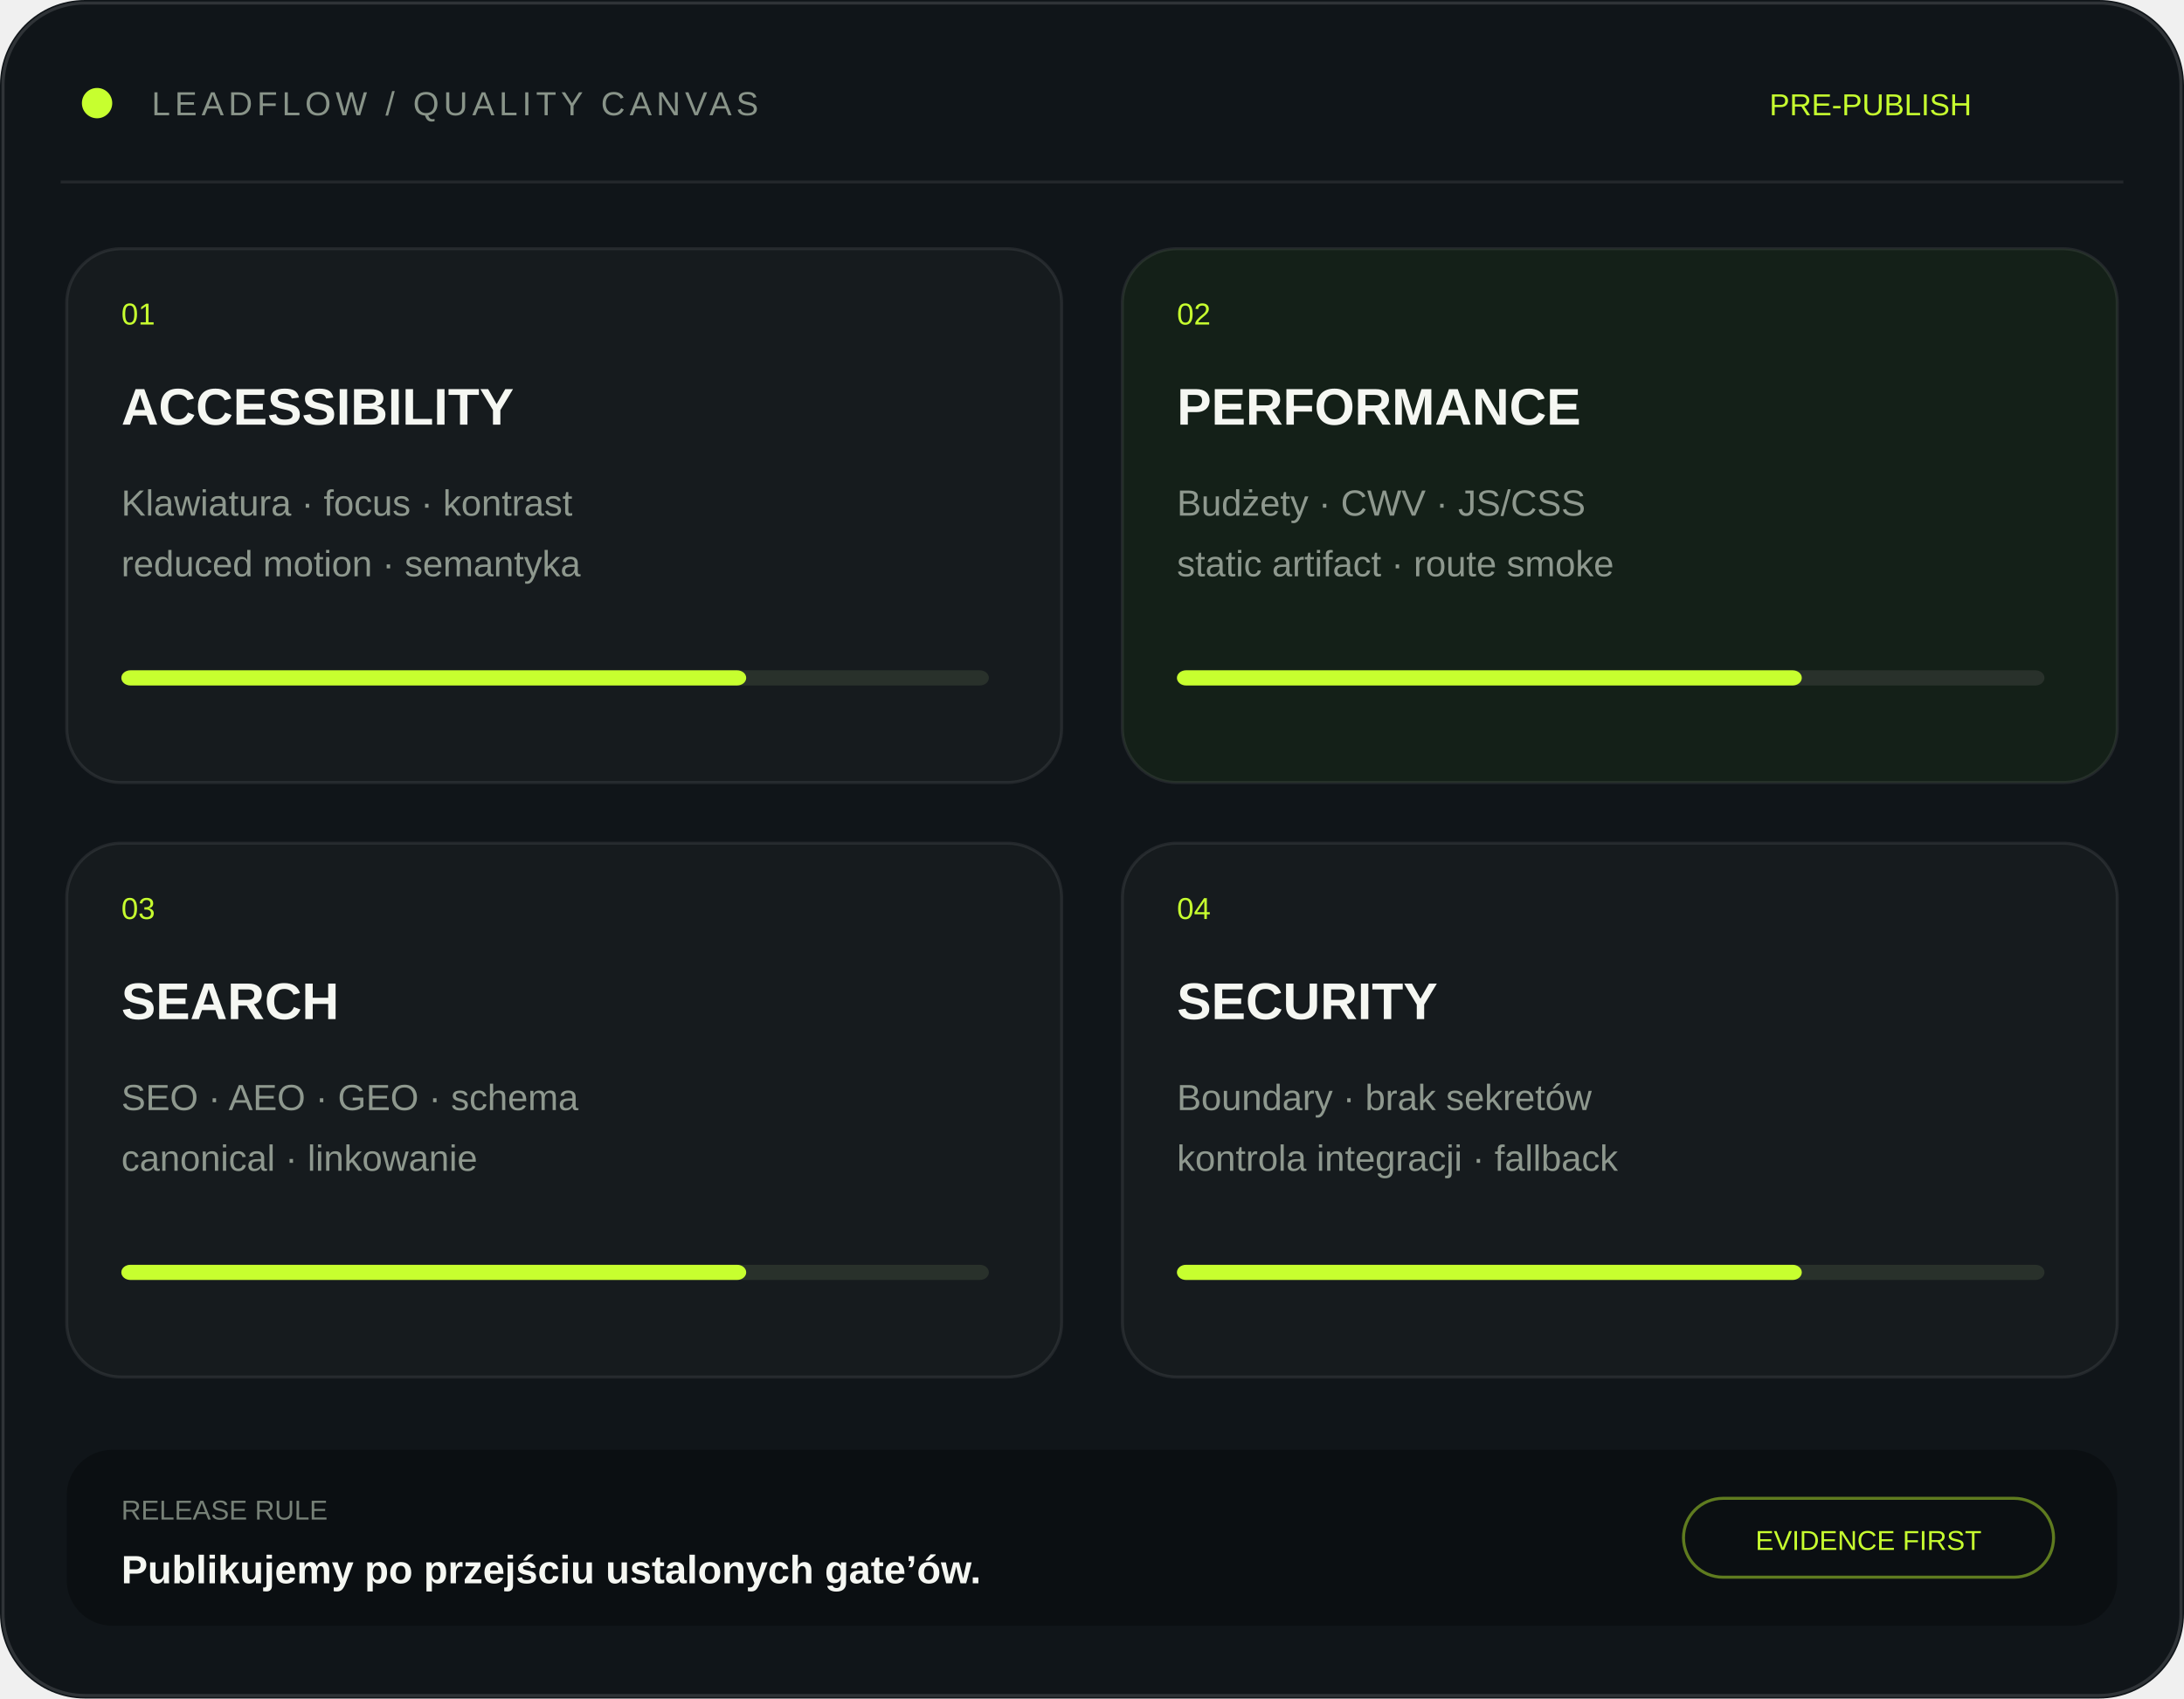
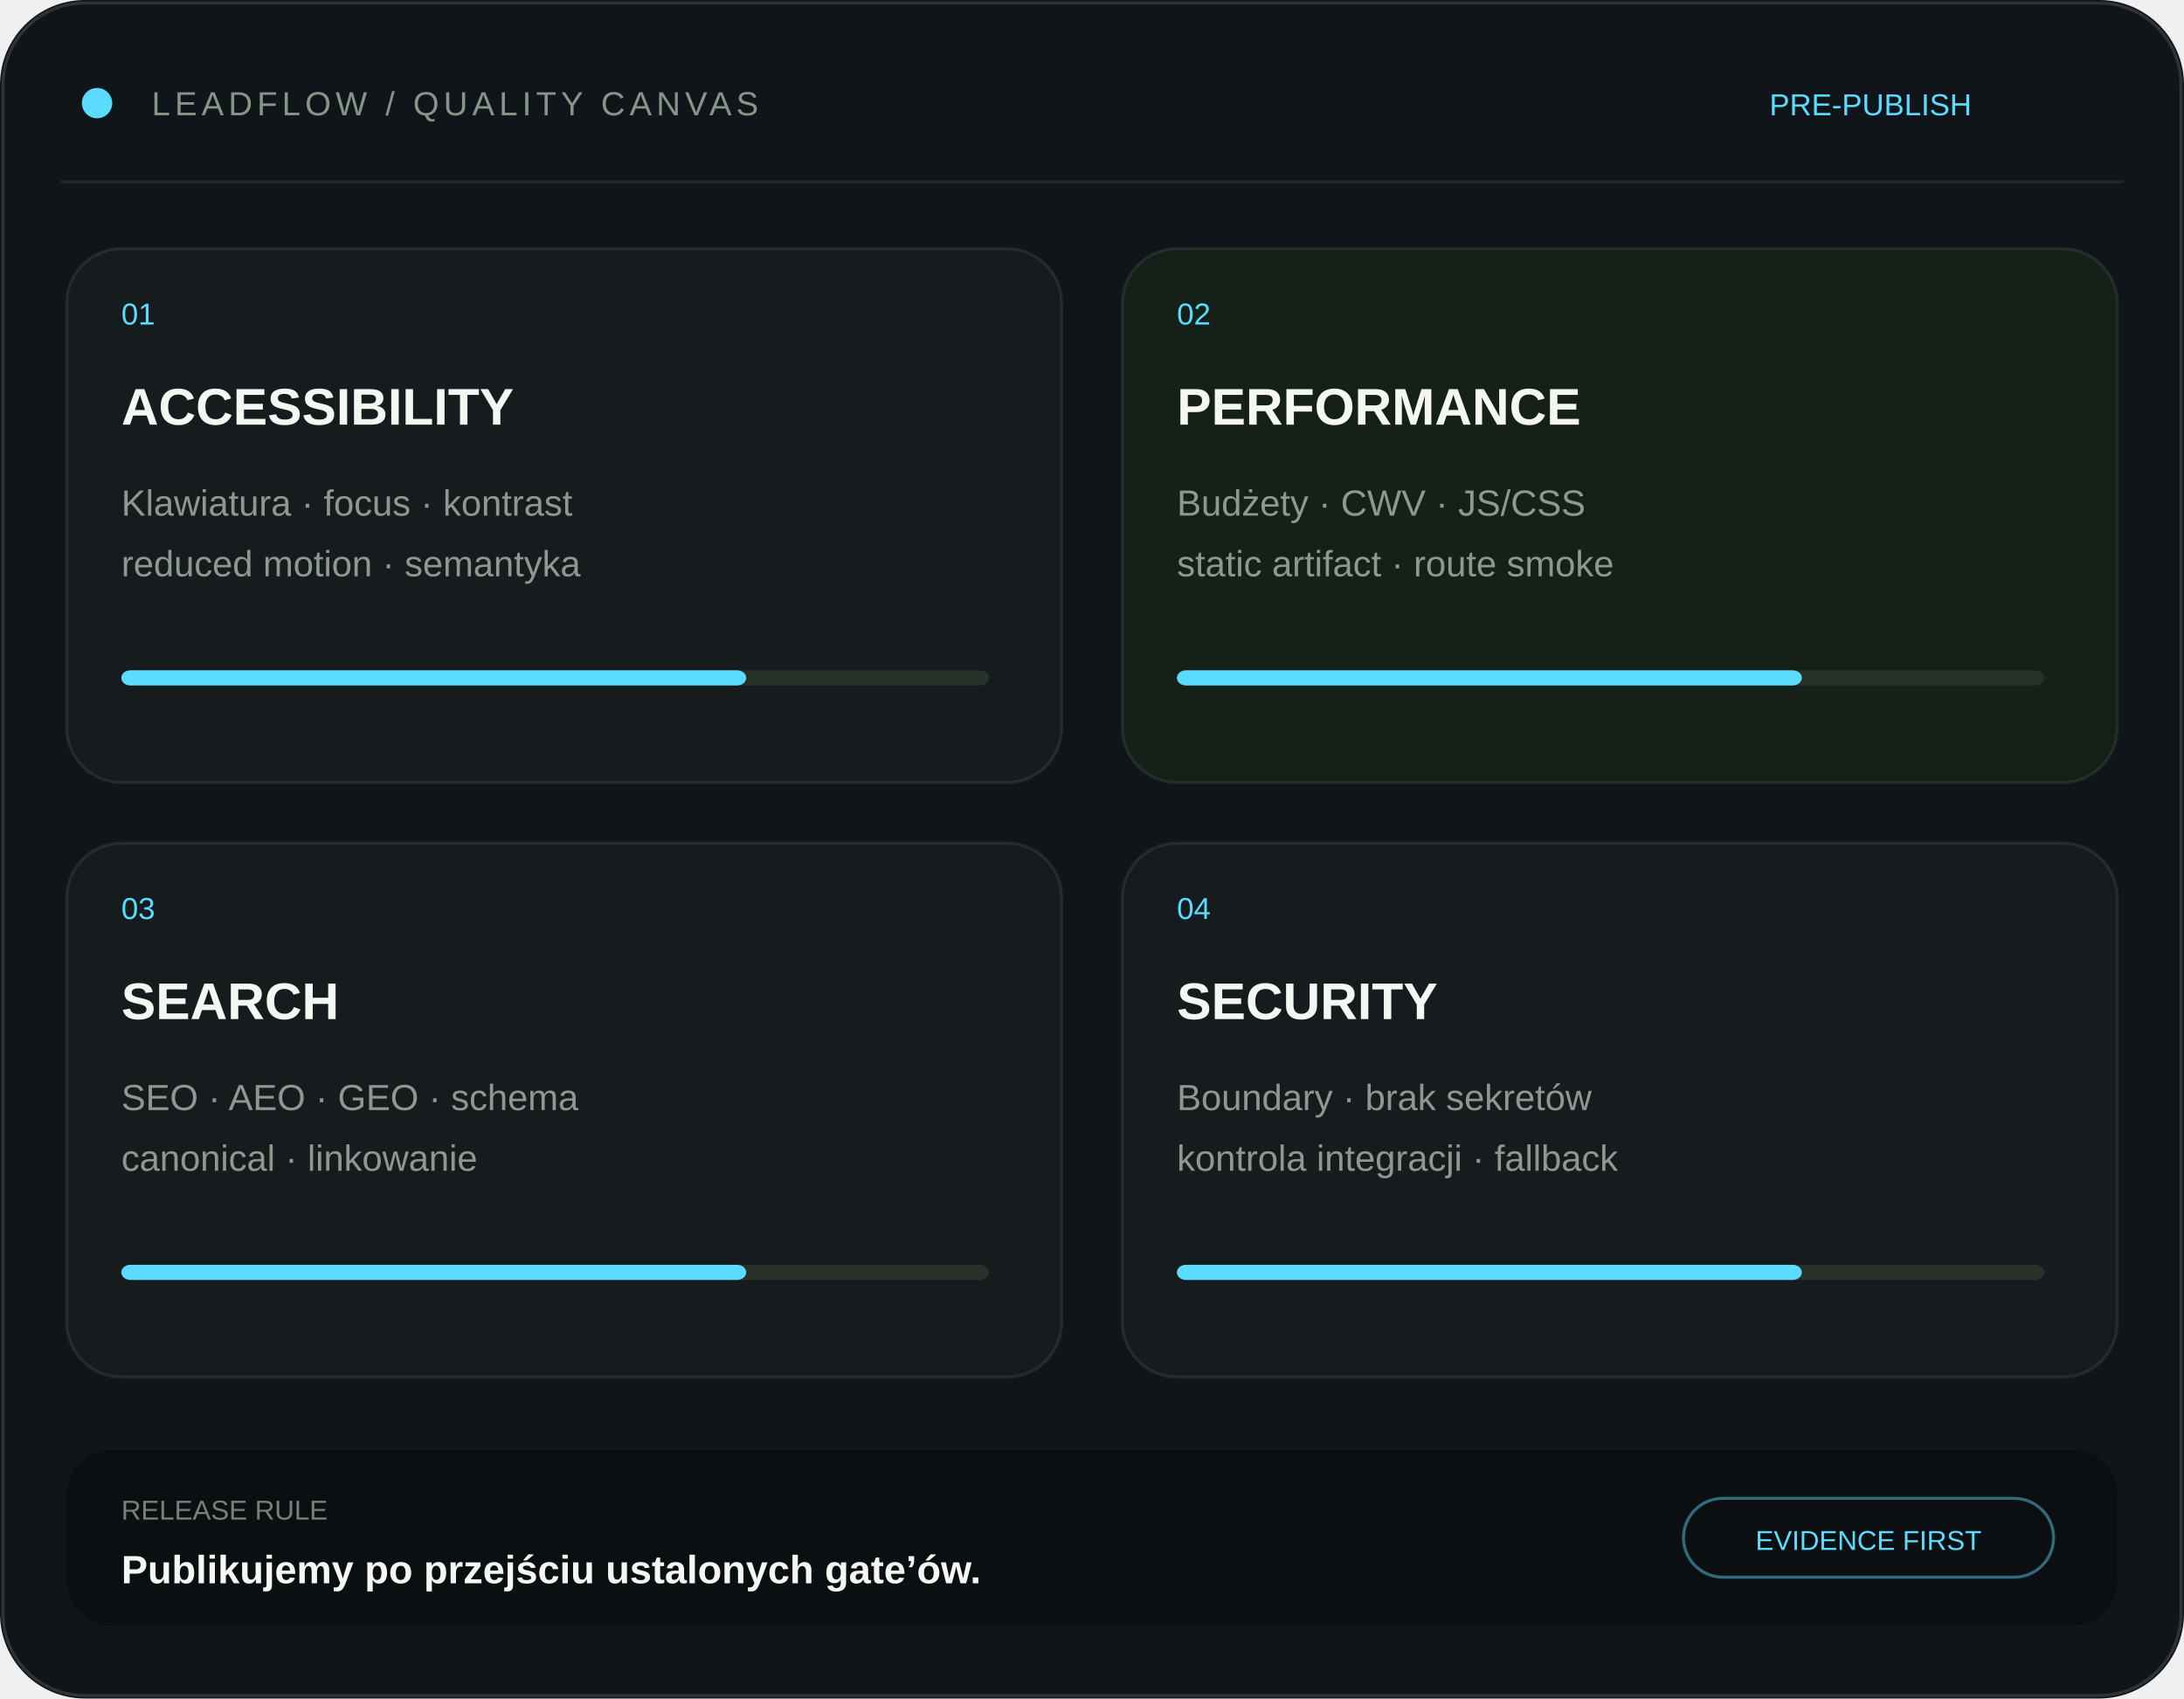
<svg xmlns="http://www.w3.org/2000/svg" viewBox="0 0 720 560" role="img" aria-labelledby="t d">
  <rect width="720" height="560" rx="28" fill="#101519" />
  <rect x="1" y="1" width="718" height="558" rx="27" fill="none" stroke="#ffffff" stroke-opacity=".13" />
-   <circle cx="32" cy="34" r="5" fill="#c7ff2f" />
+   <circle cx="32" cy="34" r="5" fill="#5bdcff" />
  <text x="50" y="38" fill="#899489" font-family="Arial,sans-serif" font-size="11" letter-spacing="1.5">LEADFLOW / QUALITY CANVAS</text>
-   <text x="650" y="38" text-anchor="end" fill="#c7ff2f" font-family="Arial,sans-serif" font-size="10">PRE-PUBLISH</text>
+   <text x="650" y="38" text-anchor="end" fill="#5bdcff" font-family="Arial,sans-serif" font-size="10">PRE-PUBLISH</text>
  <path d="M20 60H700" stroke="#fff" stroke-opacity=".08" />
  <g font-family="Arial,sans-serif">
    <g transform="translate(22 82)">
      <rect width="328" height="176" rx="18" fill="#ffffff" fill-opacity=".025" stroke="#fff" stroke-opacity=".08" />
-       <text x="18" y="25" fill="#c7ff2f" font-size="10">01</text>
+       <text x="18" y="25" fill="#5bdcff" font-size="10">01</text>
      <text x="18" y="58" fill="#f5f7f2" font-weight="700" font-size="17">ACCESSIBILITY</text>
      <text x="18" y="88" fill="#8e988e" font-size="12">Klawiatura · focus · kontrast</text>
      <text x="18" y="108" fill="#8e988e" font-size="12">reduced motion · semantyka</text>
      <rect x="18" y="139" width="286" height="5" rx="3" fill="#29312b" />
-       <rect x="18" y="139" width="206" height="5" rx="3" fill="#c7ff2f" />
+       <rect x="18" y="139" width="206" height="5" rx="3" fill="#5bdcff" />
    </g>
    <g transform="translate(370 82)">
      <rect width="328" height="176" rx="18" fill="#142018" stroke="#fff" stroke-opacity=".08" />
-       <text x="18" y="25" fill="#c7ff2f" font-size="10">02</text>
+       <text x="18" y="25" fill="#5bdcff" font-size="10">02</text>
      <text x="18" y="58" fill="#f5f7f2" font-weight="700" font-size="17">PERFORMANCE</text>
      <text x="18" y="88" fill="#8e988e" font-size="12">Budżety · CWV · JS/CSS</text>
      <text x="18" y="108" fill="#8e988e" font-size="12">static artifact · route smoke</text>
      <rect x="18" y="139" width="286" height="5" rx="3" fill="#29312b" />
-       <rect x="18" y="139" width="206" height="5" rx="3" fill="#c7ff2f" />
+       <rect x="18" y="139" width="206" height="5" rx="3" fill="#5bdcff" />
    </g>
    <g transform="translate(22 278)">
      <rect width="328" height="176" rx="18" fill="#ffffff" fill-opacity=".025" stroke="#fff" stroke-opacity=".08" />
-       <text x="18" y="25" fill="#c7ff2f" font-size="10">03</text>
+       <text x="18" y="25" fill="#5bdcff" font-size="10">03</text>
      <text x="18" y="58" fill="#f5f7f2" font-weight="700" font-size="17">SEARCH</text>
      <text x="18" y="88" fill="#8e988e" font-size="12">SEO · AEO · GEO · schema</text>
      <text x="18" y="108" fill="#8e988e" font-size="12">canonical · linkowanie</text>
      <rect x="18" y="139" width="286" height="5" rx="3" fill="#29312b" />
-       <rect x="18" y="139" width="206" height="5" rx="3" fill="#c7ff2f" />
+       <rect x="18" y="139" width="206" height="5" rx="3" fill="#5bdcff" />
    </g>
    <g transform="translate(370 278)">
      <rect width="328" height="176" rx="18" fill="#ffffff" fill-opacity=".025" stroke="#fff" stroke-opacity=".08" />
-       <text x="18" y="25" fill="#c7ff2f" font-size="10">04</text>
+       <text x="18" y="25" fill="#5bdcff" font-size="10">04</text>
      <text x="18" y="58" fill="#f5f7f2" font-weight="700" font-size="17">SECURITY</text>
      <text x="18" y="88" fill="#8e988e" font-size="12">Boundary · brak sekretów</text>
      <text x="18" y="108" fill="#8e988e" font-size="12">kontrola integracji · fallback</text>
      <rect x="18" y="139" width="286" height="5" rx="3" fill="#29312b" />
-       <rect x="18" y="139" width="206" height="5" rx="3" fill="#c7ff2f" />
+       <rect x="18" y="139" width="206" height="5" rx="3" fill="#5bdcff" />
    </g>
  </g>
  <rect x="22" y="478" width="676" height="58" rx="15" fill="#0b0f12" />
  <text x="40" y="501" fill="#778177" font-family="Arial,sans-serif" font-size="9">RELEASE RULE</text>
  <text x="40" y="522" fill="#f5f7f2" font-family="Arial,sans-serif" font-weight="700" font-size="13">Publikujemy po przejściu ustalonych gate’ów.</text>
-   <rect x="555" y="494" width="122" height="26" rx="13" fill="none" stroke="#c7ff2f" stroke-opacity=".45" />
-   <text x="616" y="511" text-anchor="middle" fill="#c7ff2f" font-family="Arial,sans-serif" font-size="9">EVIDENCE FIRST</text>
+   <rect x="555" y="494" width="122" height="26" rx="13" fill="none" stroke="#5bdcff" stroke-opacity=".45" />
+   <text x="616" y="511" text-anchor="middle" fill="#5bdcff" font-family="Arial,sans-serif" font-size="9">EVIDENCE FIRST</text>
</svg>
